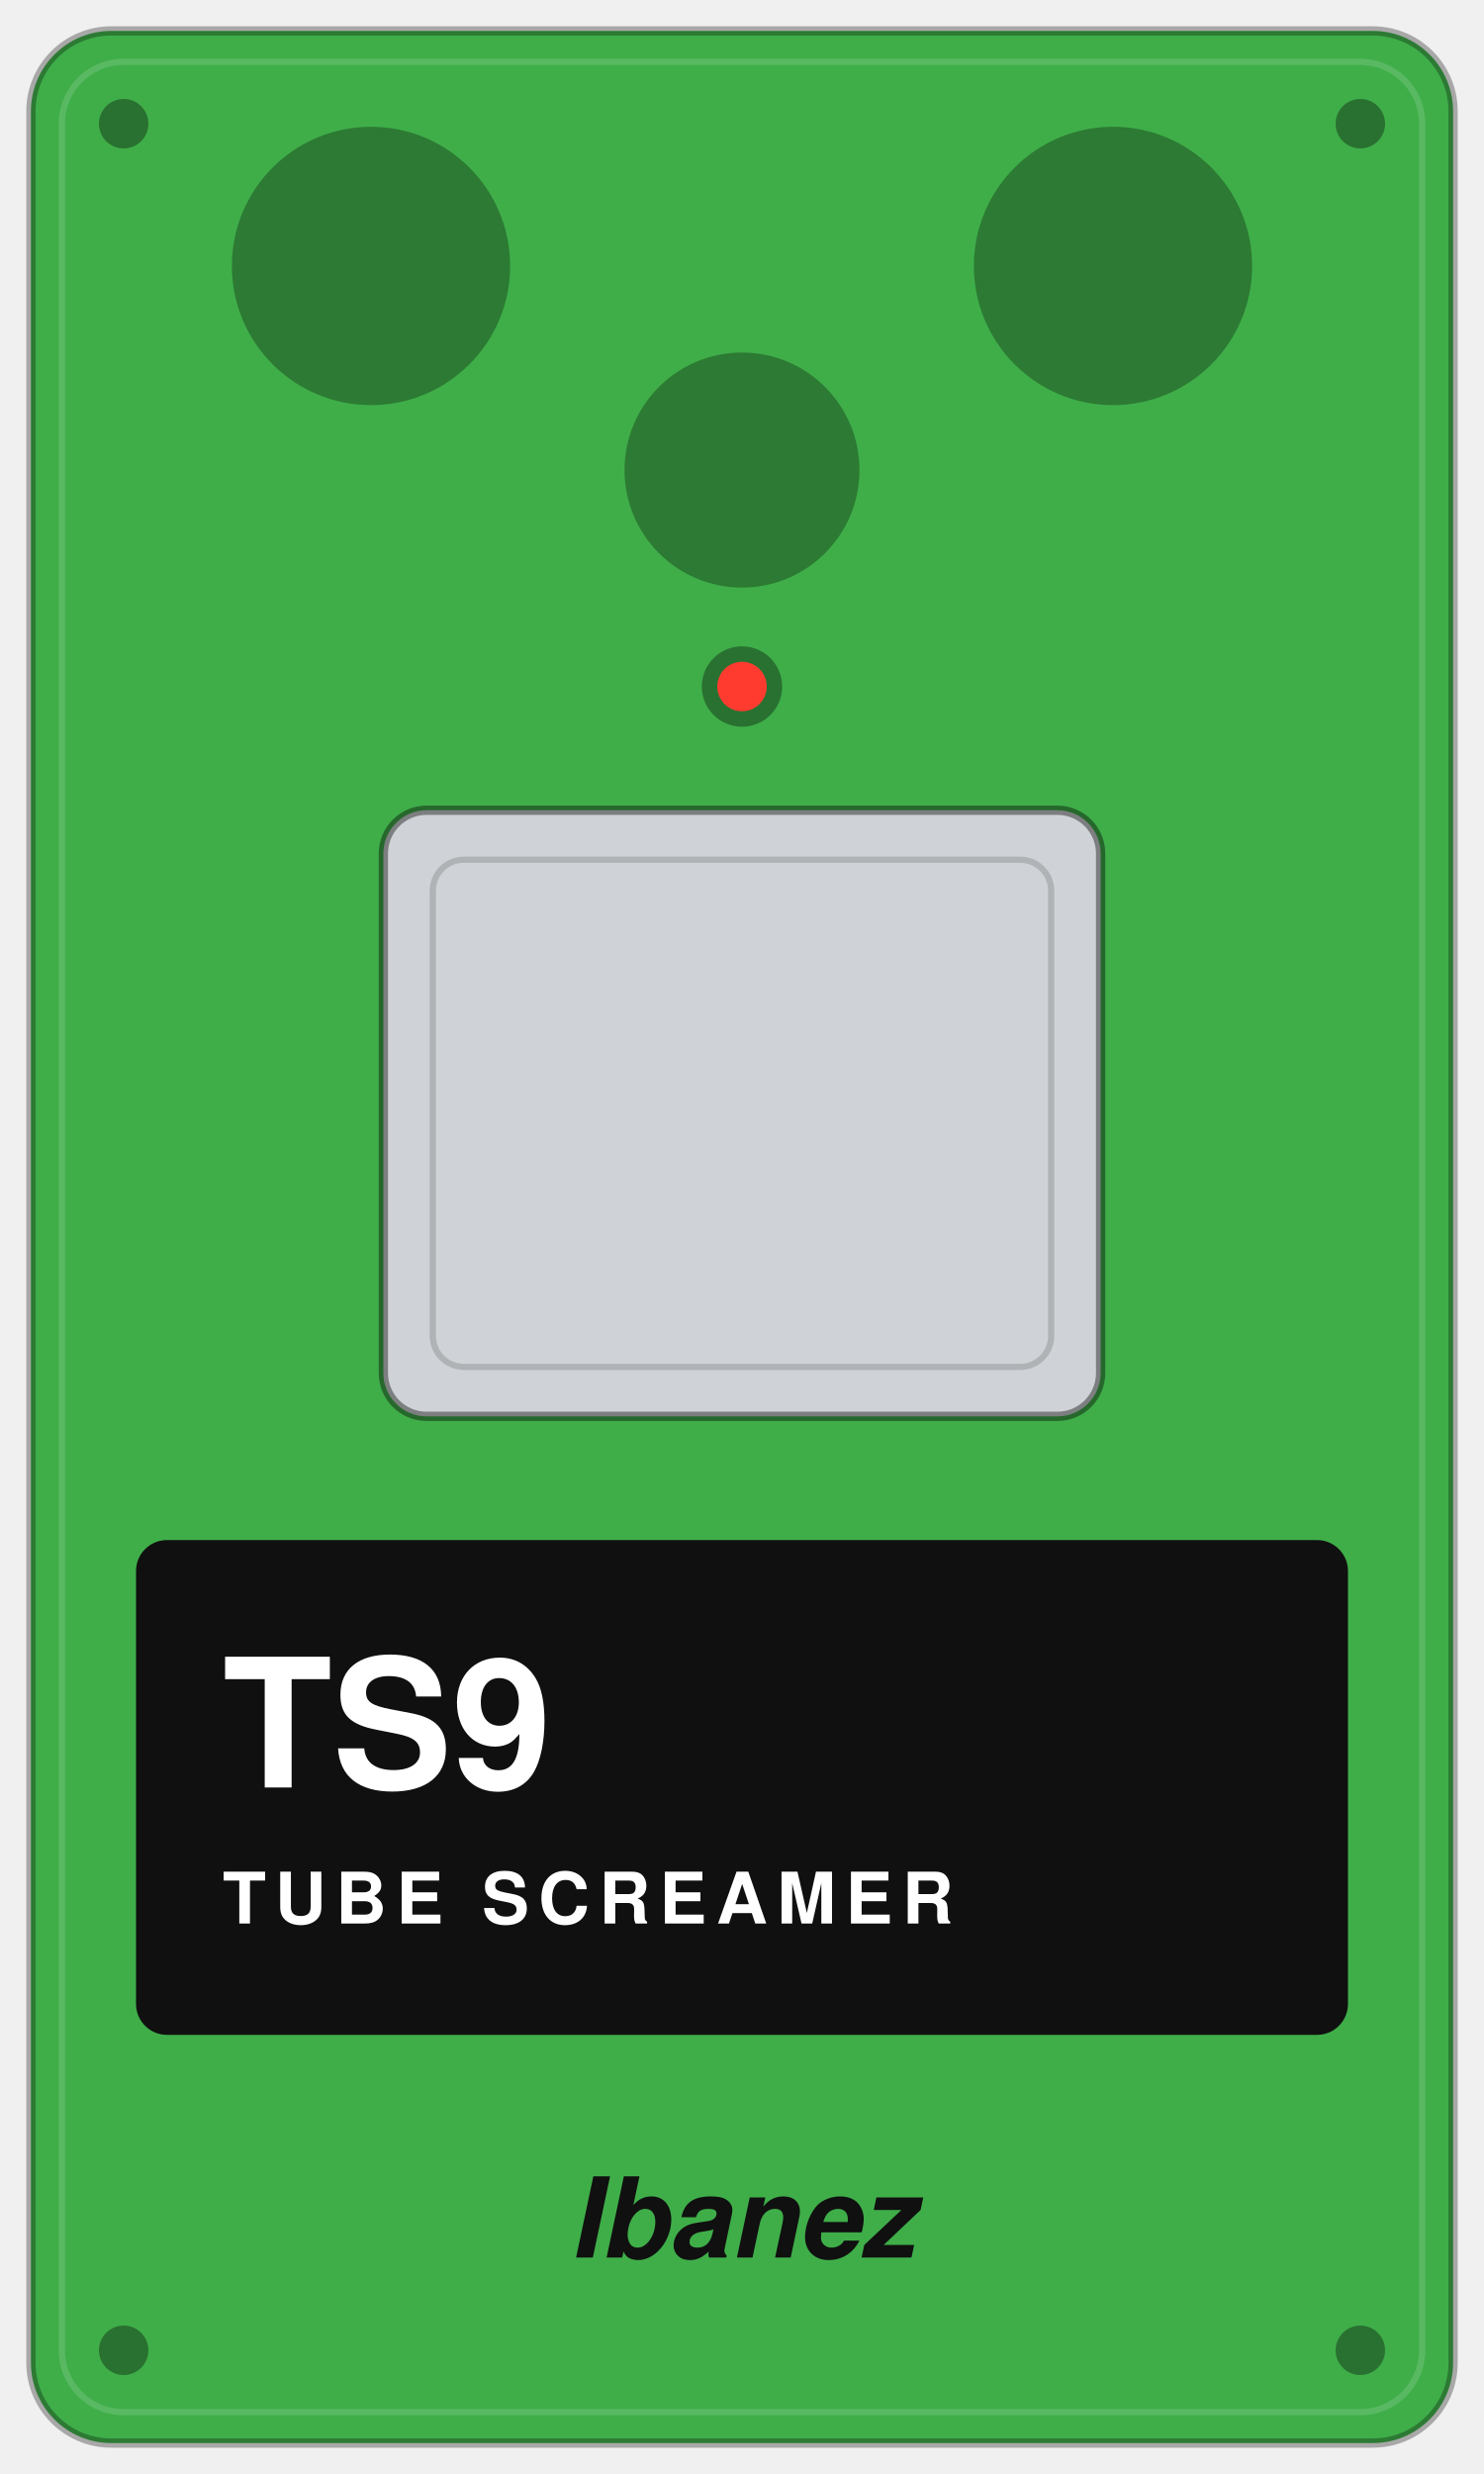
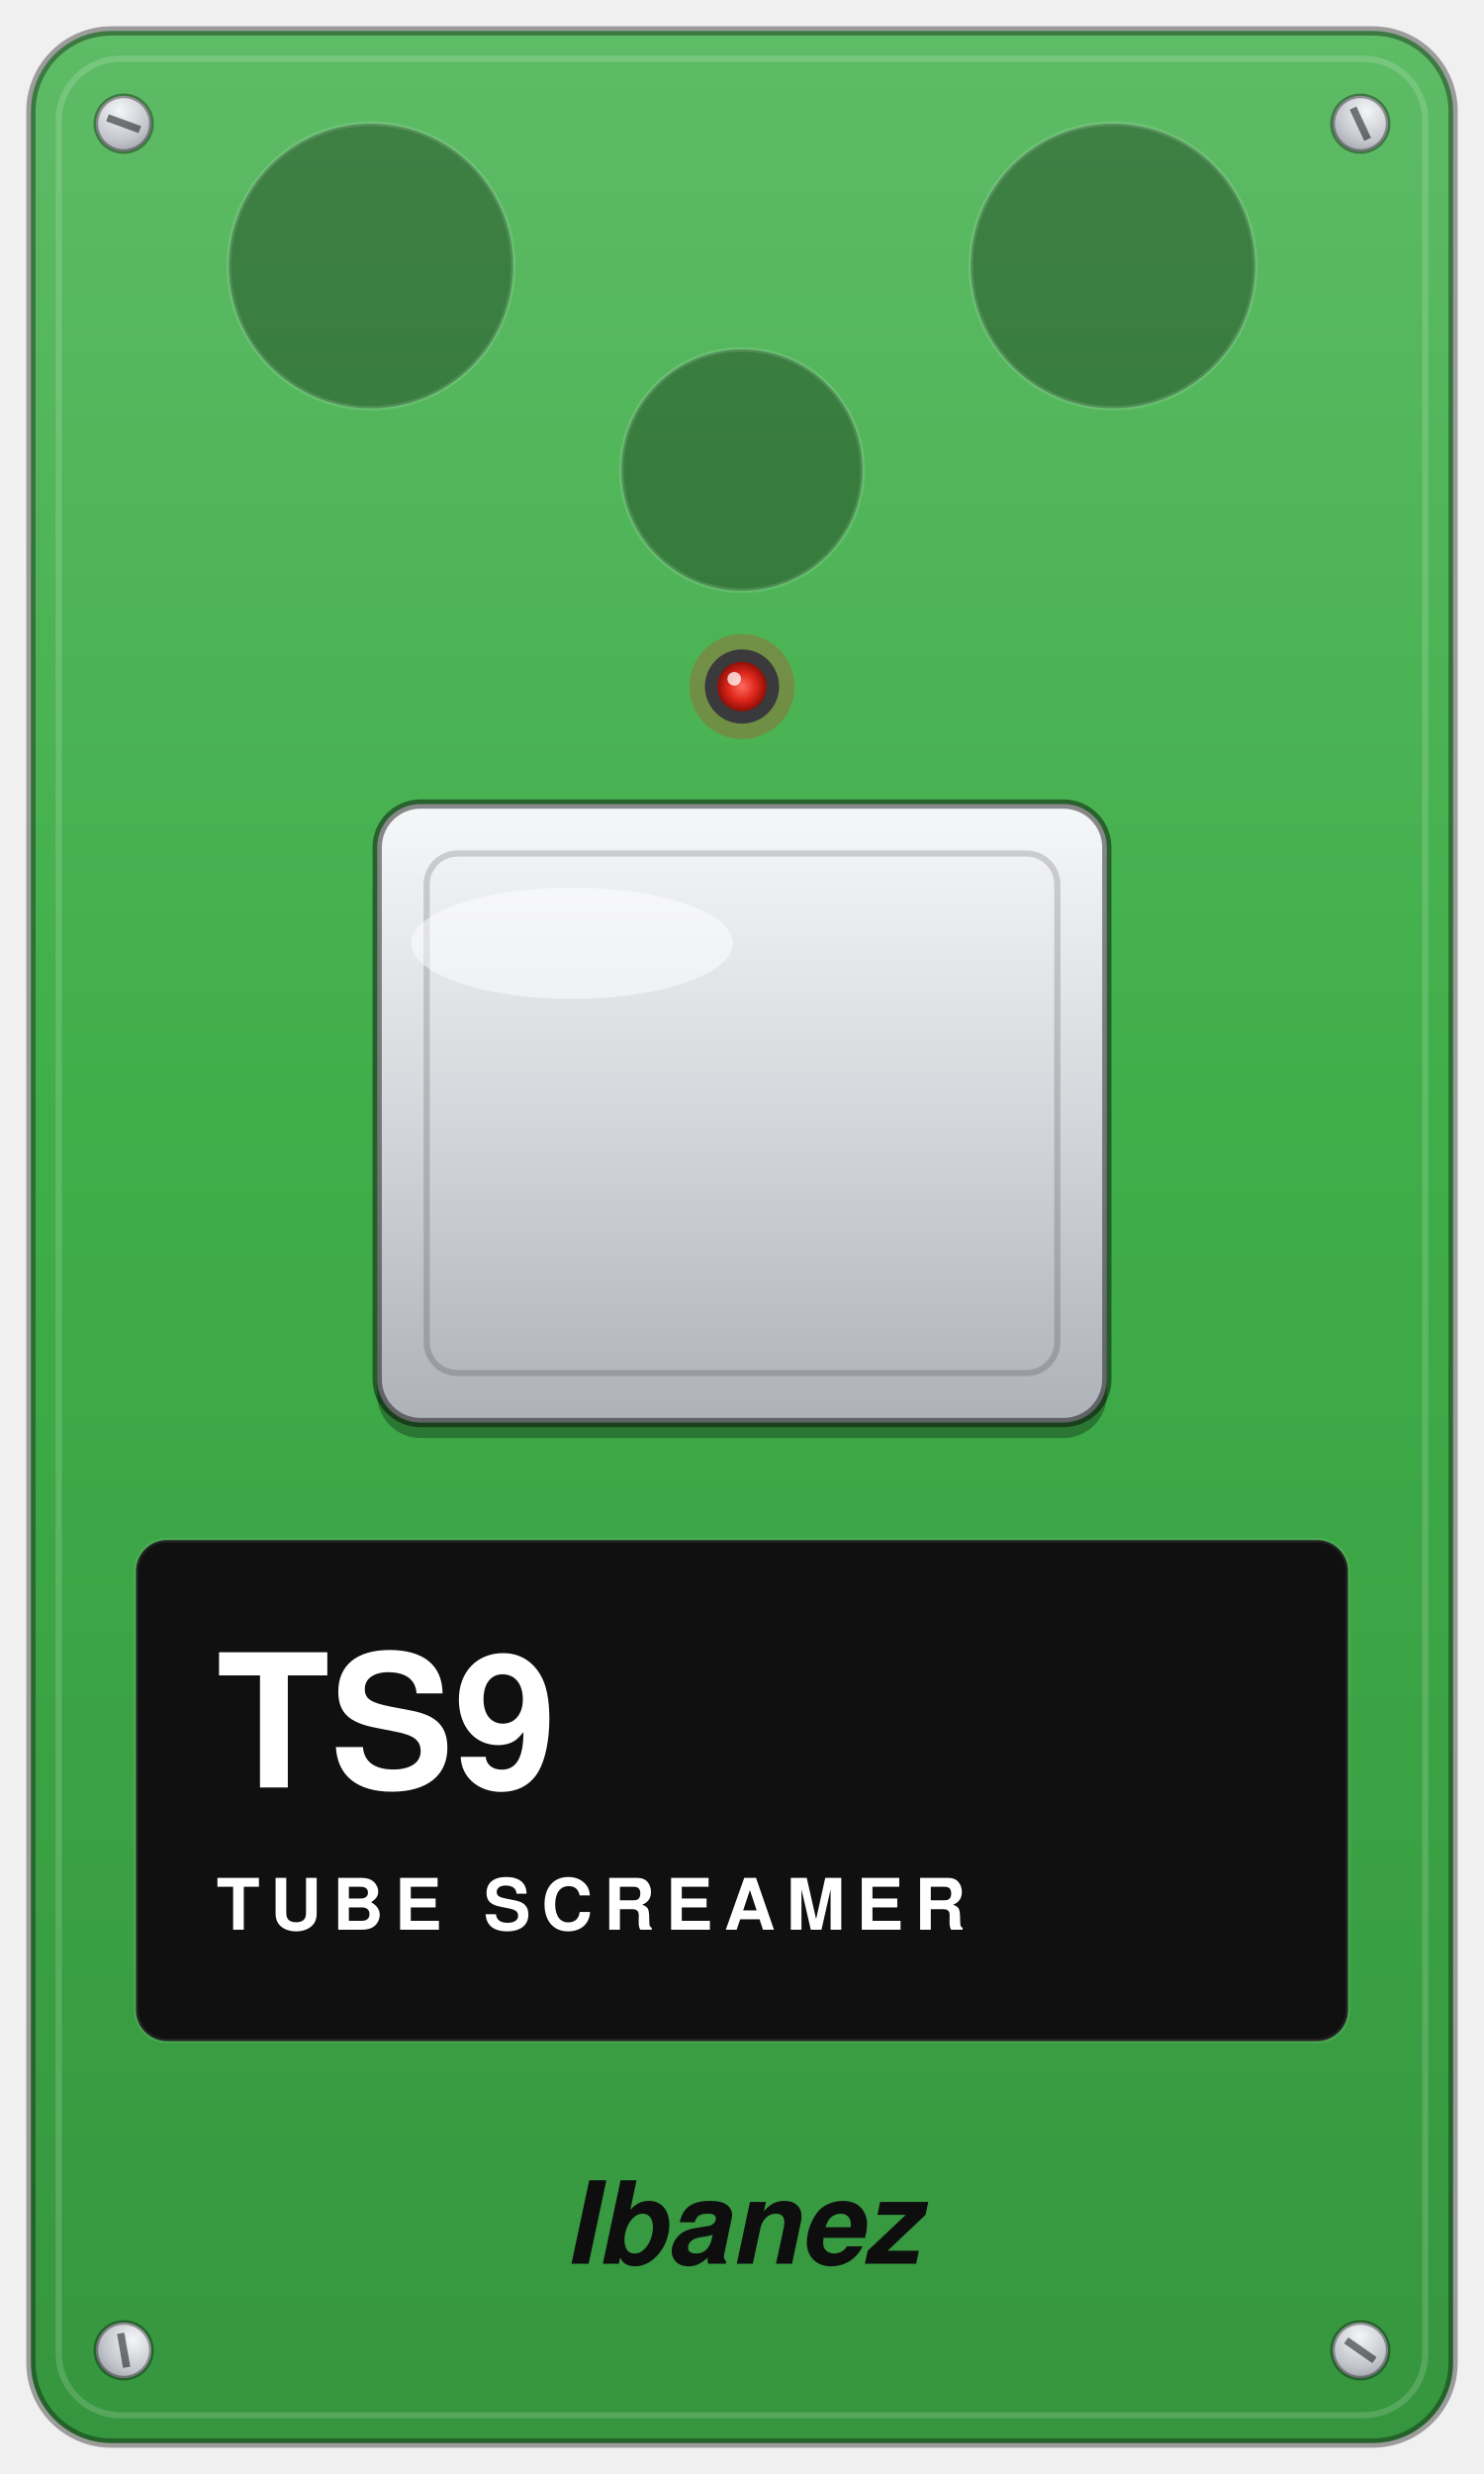
<svg xmlns="http://www.w3.org/2000/svg" width="480" height="800" viewBox="0 0 480 800">
-   <rect x="10" y="10" width="460" height="780" rx="26" fill="#3fae49" />
-   <rect x="10" y="10" width="460" height="780" rx="26" fill="none" stroke="rgba(0,0,0,0.3)" stroke-width="3" />
-   <rect x="20" y="20" width="440" height="760" rx="20" fill="none" stroke="rgba(255,255,255,0.14)" stroke-width="2" />
-   <circle cx="120" cy="86" r="45" fill="rgba(0,0,0,0.30)" />
-   <circle cx="240" cy="152" r="38" fill="rgba(0,0,0,0.30)" />
-   <circle cx="360" cy="86" r="45" fill="rgba(0,0,0,0.30)" />
-   <circle cx="240" cy="222" r="13" fill="rgba(0,0,0,0.35)" />
-   <circle cx="240" cy="222" r="8" fill="#ff3b30" />
-   <rect x="124" y="262" width="232" height="196" rx="14" fill="#cfd2d6" />
-   <rect x="124" y="262" width="232" height="196" rx="14" fill="none" stroke="rgba(0,0,0,0.4)" stroke-width="3" />
-   <rect x="140" y="278" width="200" height="164" rx="10" fill="none" stroke="rgba(0,0,0,0.15)" stroke-width="2" />
-   <rect x="44" y="498" width="392" height="160" rx="10" fill="#101010" />
-   <text x="72" y="578" font-family="-apple-system, 'Helvetica Neue', Helvetica, Arial, sans-serif" font-size="58" font-weight="800" fill="#ffffff">TS9</text>
-   <text x="72" y="622" font-family="-apple-system, 'Helvetica Neue', Helvetica, Arial, sans-serif" font-size="23" font-weight="600" letter-spacing="3" fill="#ffffff">TUBE SCREAMER</text>
-   <text x="240" y="730" text-anchor="middle" font-family="-apple-system, 'Helvetica Neue', Helvetica, Arial, sans-serif" font-size="36" font-weight="800" font-style="italic" fill="#101010">Ibanez</text>
-   <g fill="rgba(0,0,0,0.35)">
-     <circle cx="40" cy="40" r="8" />
-     <circle cx="440" cy="40" r="8" />
-     <circle cx="40" cy="760" r="8" />
-     <circle cx="440" cy="760" r="8" />
+   <defs>
+     <linearGradient id="bodyGrad" x1="0" y1="0" x2="0" y2="1">
+       <stop offset="0" stop-color="#5ebb66" />
+       <stop offset="0.45" stop-color="#3fae49" />
+       <stop offset="1" stop-color="#36963f" />
+     </linearGradient>
+     <radialGradient id="metal" cx="0.35" cy="0.3" r="0.9">
+       <stop offset="0" stop-color="#f4f5f7" />
+       <stop offset="0.6" stop-color="#c3c6cc" />
+       <stop offset="1" stop-color="#8e9299" />
+     </radialGradient>
+     <linearGradient id="chrome" x1="0" y1="0" x2="0" y2="1">
+       <stop offset="0" stop-color="#f6f7f9" />
+       <stop offset="0.5" stop-color="#d4d7db" />
+       <stop offset="1" stop-color="#aeb2b8" />
+     </linearGradient>
+     <radialGradient id="ledGlow" cx="0.5" cy="0.5" r="0.5">
+       <stop offset="0" stop-color="#ff6a5e" />
+       <stop offset="0.55" stop-color="#e0271b" />
+       <stop offset="1" stop-color="#8e0f07" />
+     </radialGradient>
+   </defs>
+   <rect x="10" y="10" width="460" height="780" rx="26" fill="url(#bodyGrad)" />
+   <rect x="10" y="10" width="460" height="780" rx="26" fill="none" stroke="rgba(0,0,0,0.35)" stroke-width="3" />
+   <rect x="19" y="19" width="442" height="762" rx="20" fill="none" stroke="rgba(255,255,255,0.16)" stroke-width="2" />
+   <circle cx="120" cy="86" r="46" fill="rgba(0,0,0,0.32)" />
+   <circle cx="120" cy="86" r="46" fill="none" stroke="rgba(255,255,255,0.12)" stroke-width="1.5" />
+   <circle cx="240" cy="152" r="39" fill="rgba(0,0,0,0.32)" />
+   <circle cx="240" cy="152" r="39" fill="none" stroke="rgba(255,255,255,0.12)" stroke-width="1.5" />
+   <circle cx="360" cy="86" r="46" fill="rgba(0,0,0,0.32)" />
+   <circle cx="360" cy="86" r="46" fill="none" stroke="rgba(255,255,255,0.12)" stroke-width="1.5" />
+   <circle cx="240" cy="222" r="17" fill="rgba(224,39,27,0.25)" />
+   <circle cx="240" cy="222" r="12" fill="#3a3a3c" />
+   <circle cx="240" cy="222" r="8" fill="url(#ledGlow)" />
+   <circle cx="237.5" cy="219.5" r="2.2" fill="rgba(255,255,255,0.75)" />
+   <rect x="122" y="260" width="236" height="200" rx="14" fill="rgba(0,0,0,0.3)" transform="translate(0 5)" />
+   <rect x="122" y="260" width="236" height="200" rx="14" fill="url(#chrome)" />
+   <rect x="122" y="260" width="236" height="200" rx="14" fill="none" stroke="rgba(0,0,0,0.45)" stroke-width="3" />
+   <rect x="138" y="276" width="204" height="168" rx="10" fill="none" stroke="rgba(0,0,0,0.16)" stroke-width="2" />
+   <ellipse cx="185" cy="305" rx="52" ry="18" fill="rgba(255,255,255,0.5)" />
+   <rect x="44" y="498" width="392" height="162" rx="10" fill="#101010" />
+   <rect x="44" y="498" width="392" height="162" rx="10" fill="none" stroke="rgba(255,255,255,0.08)" stroke-width="1.5" />
+   <text x="70" y="578" font-family="-apple-system, 'Helvetica Neue', Helvetica, Arial, sans-serif" font-size="60" font-weight="800" fill="#ffffff">TS9</text>
+   <text x="70" y="624" font-family="-apple-system, 'Helvetica Neue', Helvetica, Arial, sans-serif" font-size="23" font-weight="600" letter-spacing="3.5" fill="#ffffff">TUBE SCREAMER</text>
+   <text x="240" y="732" text-anchor="middle" font-family="-apple-system, 'Helvetica Neue', Helvetica, Arial, sans-serif" font-size="37" font-weight="800" font-style="italic" fill="#0e0e0e">Ibanez</text>
+   <g transform="rotate(20 40 40)">
+     <circle cx="40" cy="40" r="9" fill="url(#metal)" stroke="rgba(0,0,0,0.35)" stroke-width="1.5" />
+     <line x1="34.42" y1="40" x2="45.58" y2="40" stroke="rgba(0,0,0,0.5)" stroke-width="2.4" />
+   </g>
+   <g transform="rotate(65 440 40)">
+     <circle cx="440" cy="40" r="9" fill="url(#metal)" stroke="rgba(0,0,0,0.35)" stroke-width="1.5" />
+     <line x1="434.42" y1="40" x2="445.58" y2="40" stroke="rgba(0,0,0,0.5)" stroke-width="2.4" />
+   </g>
+   <g transform="rotate(80 40 760)">
+     <circle cx="40" cy="760" r="9" fill="url(#metal)" stroke="rgba(0,0,0,0.35)" stroke-width="1.5" />
+     <line x1="34.42" y1="760" x2="45.58" y2="760" stroke="rgba(0,0,0,0.5)" stroke-width="2.4" />
+   </g>
+   <g transform="rotate(35 440 760)">
+     <circle cx="440" cy="760" r="9" fill="url(#metal)" stroke="rgba(0,0,0,0.35)" stroke-width="1.5" />
+     <line x1="434.42" y1="760" x2="445.58" y2="760" stroke="rgba(0,0,0,0.5)" stroke-width="2.4" />
  </g>
</svg>
